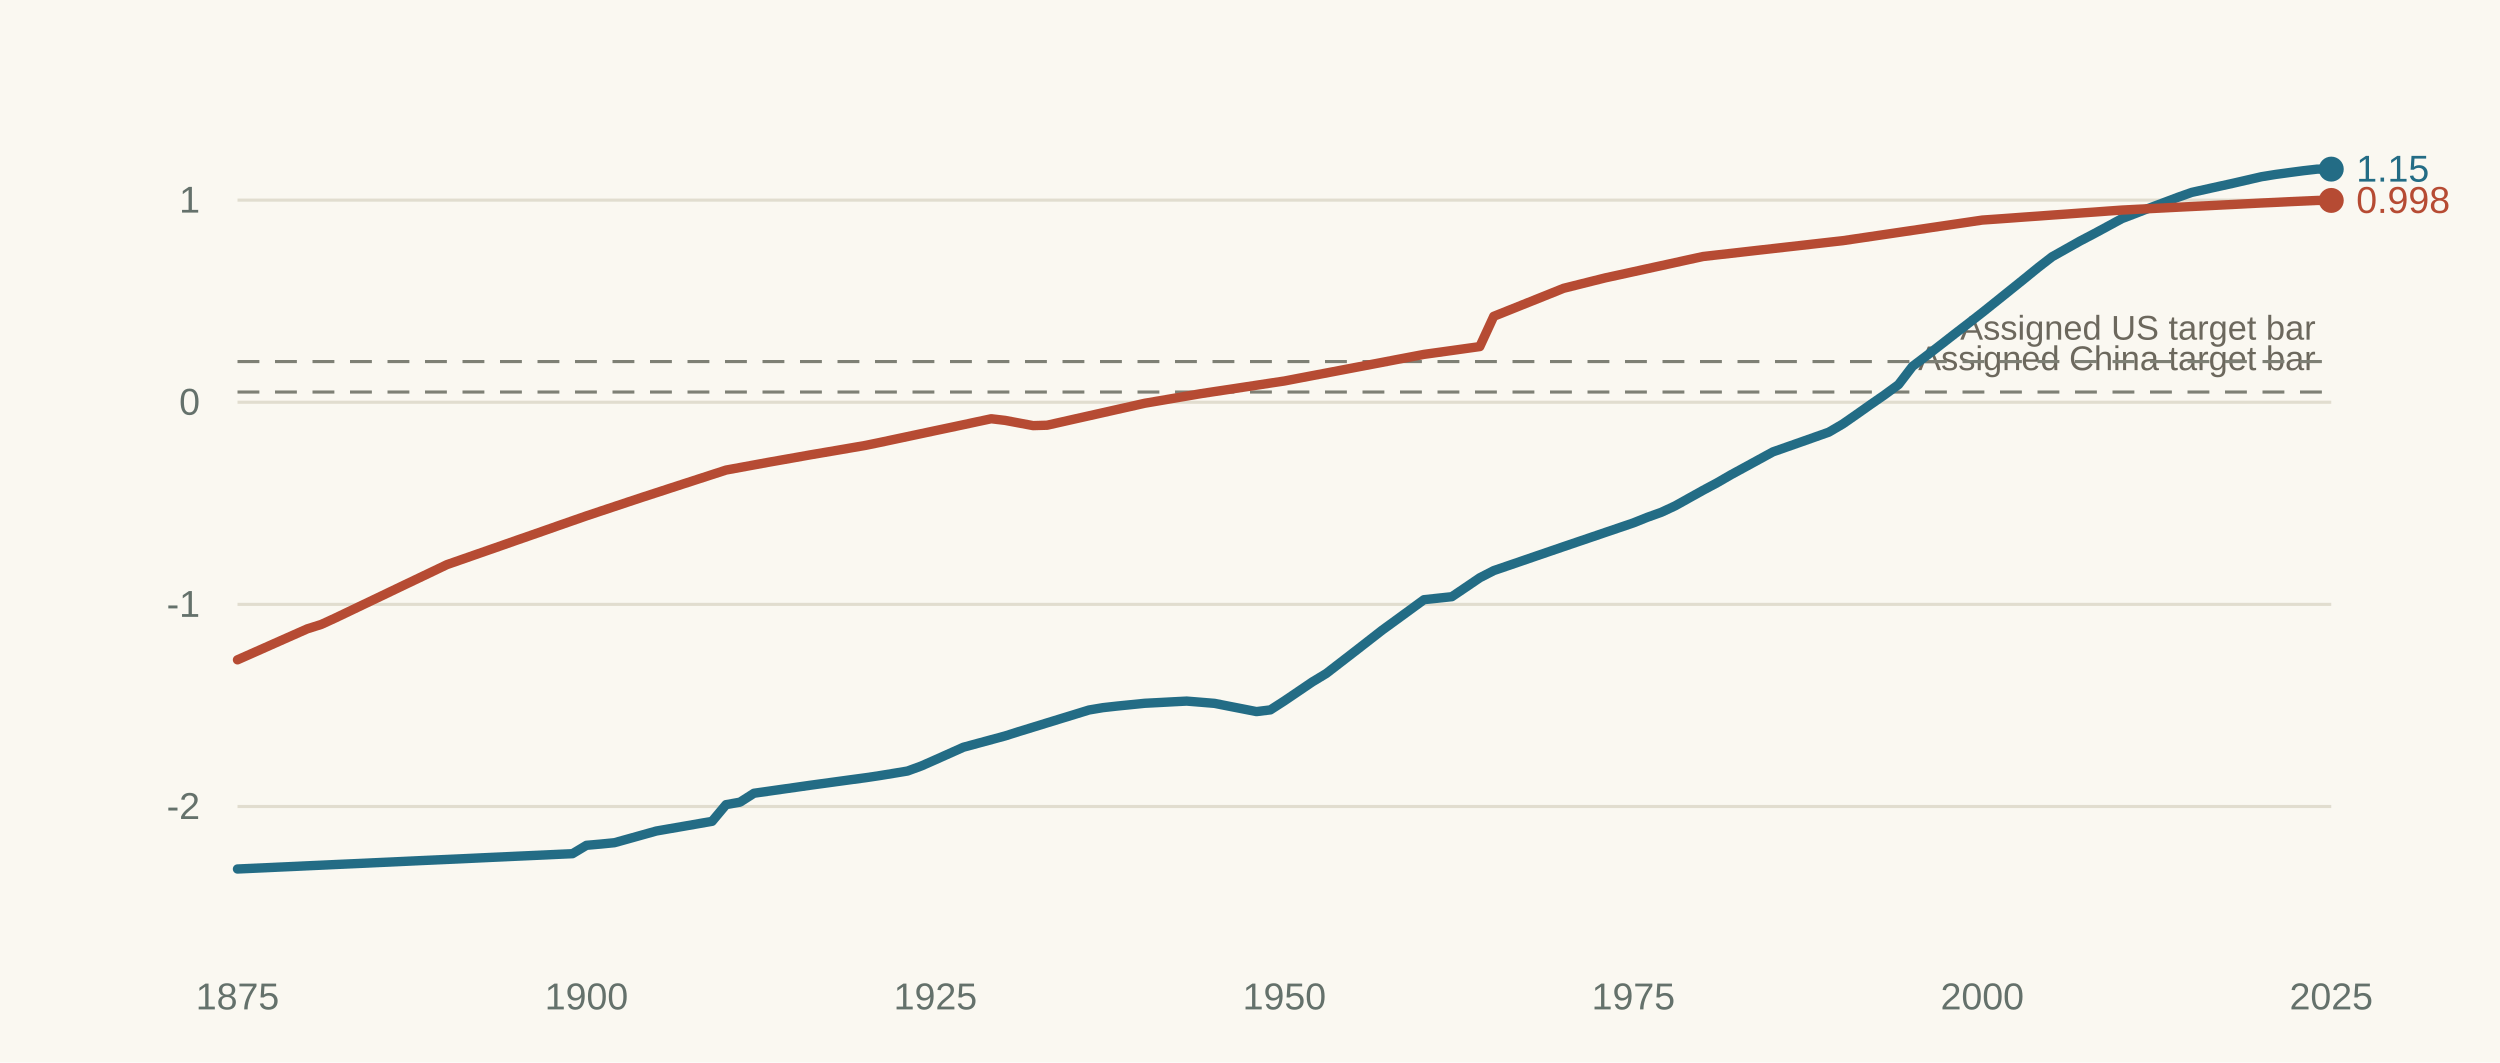
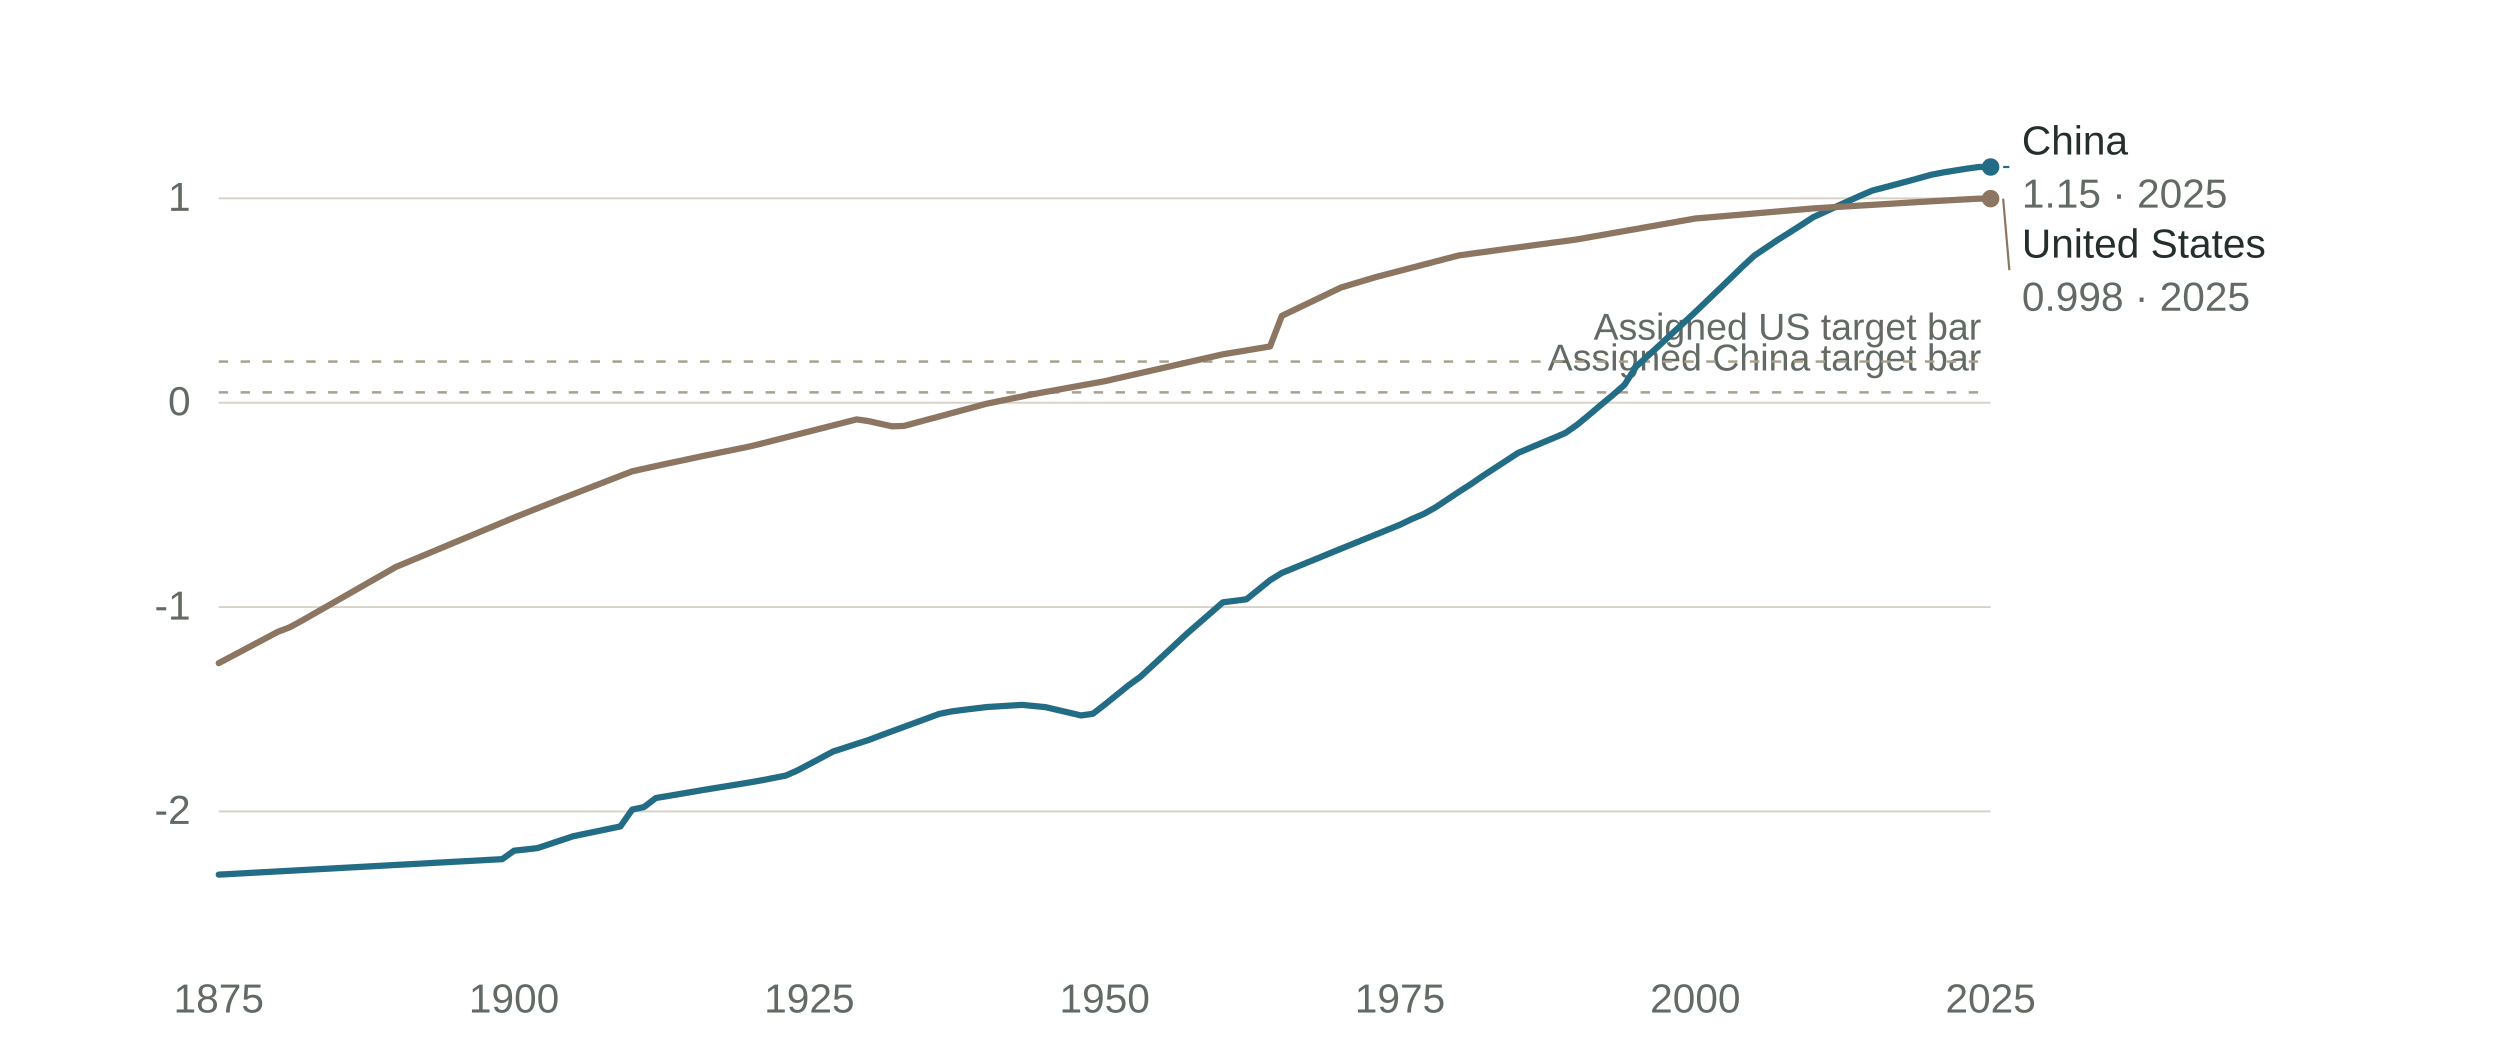
<svg xmlns="http://www.w3.org/2000/svg" viewBox="0 0 800 340" role="img" aria-labelledby="title">
-   <rect width="800" height="340" fill="#faf8f1" />
-   <path d="M76 258.08H746" stroke="#e1ddcf" fill="none" />
-   <text x="64.00" y="262.08" text-anchor="end" fill="#64716b" font-size="12" font-family="Arial,sans-serif">-2</text>
-   <path d="M76 193.40H746" stroke="#e1ddcf" fill="none" />
-   <text x="64.00" y="197.40" text-anchor="end" fill="#64716b" font-size="12" font-family="Arial,sans-serif">-1</text>
-   <path d="M76 128.72H746" stroke="#e1ddcf" fill="none" />
-   <text x="64.00" y="132.72" text-anchor="end" fill="#64716b" font-size="12" font-family="Arial,sans-serif">0</text>
-   <path d="M76 64.04H746" stroke="#e1ddcf" fill="none" />
-   <text x="64.00" y="68.04" text-anchor="end" fill="#64716b" font-size="12" font-family="Arial,sans-serif">1</text>
-   <text x="76.00" y="323.00" text-anchor="middle" fill="#64716b" font-size="12" font-family="Arial,sans-serif">1875</text>
-   <text x="187.67" y="323.00" text-anchor="middle" fill="#64716b" font-size="12" font-family="Arial,sans-serif">1900</text>
-   <text x="299.33" y="323.00" text-anchor="middle" fill="#64716b" font-size="12" font-family="Arial,sans-serif">1925</text>
-   <text x="411.00" y="323.00" text-anchor="middle" fill="#64716b" font-size="12" font-family="Arial,sans-serif">1950</text>
-   <text x="522.67" y="323.00" text-anchor="middle" fill="#64716b" font-size="12" font-family="Arial,sans-serif">1975</text>
-   <text x="634.33" y="323.00" text-anchor="middle" fill="#64716b" font-size="12" font-family="Arial,sans-serif">2000</text>
-   <text x="746.00" y="323.00" text-anchor="middle" fill="#64716b" font-size="12" font-family="Arial,sans-serif">2025</text>
-   <path d="M76 125.45H746" stroke="#7e8075" stroke-dasharray="7 5" fill="none" />
-   <text x="741.00" y="118.45" text-anchor="end" fill="#6c685d" font-size="11" font-family="Arial,sans-serif">Assigned China target bar</text>
-   <path d="M76 115.70H746" stroke="#7e8075" stroke-dasharray="7 5" fill="none" />
-   <text x="741.00" y="108.70" text-anchor="end" fill="#6c685d" font-size="11" font-family="Arial,sans-serif">Assigned US target bar</text>
-   <path d="M76.00,278.08 L80.47,277.88 L84.93,277.68 L89.40,277.47 L93.87,277.27 L98.33,277.06 L102.80,276.86 L107.27,276.65 L111.73,276.45 L116.20,276.25 L120.67,276.04 L125.13,275.84 L129.60,275.63 L134.07,275.42 L138.53,275.22 L143.00,275.02 L147.47,274.82 L151.93,274.61 L156.40,274.40 L160.87,274.20 L165.33,273.99 L169.80,273.79 L174.27,273.59 L178.73,273.38 L183.20,273.18 L187.67,270.50 L192.13,270.11 L196.60,269.67 L201.07,268.43 L205.53,267.18 L210.00,265.93 L214.47,265.15 L218.93,264.38 L223.40,263.60 L227.87,262.82 L232.33,257.49 L236.80,256.69 L241.27,253.84 L245.73,253.21 L250.20,252.57 L254.67,251.94 L259.13,251.30 L263.60,250.69 L268.07,250.08 L272.53,249.47 L277.00,248.87 L281.47,248.20 L285.93,247.47 L290.40,246.73 L294.87,245.09 L299.33,243.12 L303.80,241.12 L308.27,239.12 L312.73,237.91 L317.20,236.70 L321.67,235.49 L326.13,234.07 L330.60,232.70 L335.07,231.32 L339.53,229.95 L344.00,228.58 L348.47,227.20 L352.93,226.45 L357.40,225.95 L361.87,225.50 L366.33,225.05 L370.80,224.82 L375.27,224.58 L379.73,224.35 L384.20,224.71 L388.67,225.08 L393.13,225.96 L397.60,226.83 L402.07,227.71 L406.53,227.16 L411.00,224.28 L415.47,221.25 L419.93,218.22 L424.40,215.52 L428.87,212.07 L433.33,208.63 L437.80,205.15 L442.27,201.67 L446.73,198.43 L451.20,195.17 L455.67,191.90 L460.13,191.42 L464.60,190.94 L469.07,187.92 L473.53,184.89 L478.00,182.59 L482.47,181.06 L486.93,179.53 L491.40,177.99 L495.87,176.46 L500.33,174.93 L504.80,173.41 L509.27,171.89 L513.73,170.37 L518.20,168.85 L522.67,167.33 L527.13,165.54 L531.60,163.94 L536.07,161.86 L540.53,159.37 L545.00,156.88 L549.47,154.49 L553.93,151.91 L558.40,149.48 L562.87,147.04 L567.33,144.60 L571.80,143.03 L576.27,141.46 L580.73,139.88 L585.20,138.30 L589.67,135.69 L594.13,132.59 L598.60,129.44 L603.07,126.34 L607.53,123.07 L612.00,117.23 L616.47,113.85 L620.93,110.41 L625.40,106.92 L629.87,103.49 L634.33,100.01 L638.80,96.43 L643.27,92.85 L647.73,89.26 L652.20,85.62 L656.67,82.16 L661.13,79.66 L665.60,77.14 L670.07,74.80 L674.53,72.39 L679.00,69.96 L683.47,68.26 L687.93,66.52 L692.40,64.84 L696.87,63.15 L701.33,61.57 L705.80,60.58 L710.27,59.59 L714.73,58.61 L719.20,57.58 L723.67,56.55 L728.13,55.83 L732.60,55.22 L737.07,54.63 L741.53,54.12 L746.00,54.12" fill="none" stroke="#236c85" stroke-width="3" stroke-linecap="round" stroke-linejoin="round" />
-   <circle cx="746.00" cy="54.12" r="4" fill="#236c85" />
-   <text x="754.00" y="58.12" text-anchor="start" fill="#236c85" font-size="12" font-family="Arial,sans-serif">1.15</text>
-   <path d="M76.00,211.14 L80.47,209.16 L84.93,207.18 L89.40,205.19 L93.87,203.21 L98.33,201.23 L102.80,199.82 L107.27,197.77 L111.73,195.64 L116.20,193.50 L120.67,191.37 L125.13,189.23 L129.60,187.09 L134.07,184.96 L138.53,182.83 L143.00,180.69 L147.47,179.13 L151.93,177.57 L156.40,176.01 L160.87,174.45 L165.33,172.88 L169.80,171.33 L174.27,169.77 L178.73,168.20 L183.20,166.64 L187.67,165.08 L192.13,163.59 L196.60,162.10 L201.07,160.61 L205.53,159.13 L210.00,157.68 L214.47,156.22 L218.93,154.77 L223.40,153.32 L227.87,151.87 L232.33,150.42 L236.80,149.60 L241.27,148.78 L245.73,147.96 L250.20,147.17 L254.67,146.38 L259.13,145.58 L263.60,144.82 L268.07,144.06 L272.53,143.29 L277.00,142.52 L281.47,141.60 L285.93,140.65 L290.40,139.70 L294.87,138.75 L299.33,137.80 L303.80,136.86 L308.27,135.91 L312.73,134.95 L317.20,134.00 L321.67,134.53 L326.13,135.37 L330.60,136.20 L335.07,136.07 L339.53,135.07 L344.00,134.06 L348.47,133.06 L352.93,132.06 L357.40,131.05 L361.87,130.05 L366.33,129.04 L370.80,128.28 L375.27,127.51 L379.73,126.75 L384.20,125.98 L388.67,125.30 L393.13,124.63 L397.60,123.95 L402.07,123.27 L406.53,122.59 L411.00,121.92 L415.47,121.06 L419.93,120.21 L424.40,119.36 L428.87,118.51 L433.33,117.66 L437.80,116.81 L442.27,115.96 L446.73,115.10 L451.20,114.25 L455.67,113.40 L460.13,112.78 L464.60,112.16 L469.07,111.53 L473.53,110.91 L478.00,101.22 L482.47,99.43 L486.93,97.64 L491.40,95.85 L495.87,94.06 L500.33,92.26 L504.80,91.14 L509.27,90.02 L513.73,88.91 L518.20,87.94 L522.67,86.96 L527.13,85.98 L531.60,85.01 L536.07,84.03 L540.53,83.05 L545.00,82.08 L549.47,81.57 L553.93,81.07 L558.40,80.56 L562.87,80.05 L567.33,79.55 L571.80,79.04 L576.27,78.54 L580.73,78.03 L585.20,77.52 L589.67,77.02 L594.13,76.36 L598.60,75.70 L603.07,75.04 L607.53,74.38 L612.00,73.72 L616.47,73.06 L620.93,72.40 L625.40,71.74 L629.87,71.08 L634.33,70.42 L638.80,70.11 L643.27,69.79 L647.73,69.46 L652.20,69.15 L656.67,68.82 L661.13,68.51 L665.60,68.18 L670.07,67.87 L674.53,67.54 L679.00,67.22 L683.47,66.99 L687.93,66.77 L692.40,66.54 L696.87,66.31 L701.33,66.09 L705.80,65.87 L710.27,65.64 L714.73,65.42 L719.20,65.19 L723.67,64.96 L728.13,64.76 L732.60,64.54 L737.07,64.34 L741.53,64.14 L746.00,64.14" fill="none" stroke="#b64b33" stroke-width="3" stroke-linecap="round" stroke-linejoin="round" />
-   <circle cx="746.00" cy="64.14" r="4" fill="#b64b33" />
-   <text x="754.00" y="68.14" text-anchor="start" fill="#b64b33" font-size="12" font-family="Arial,sans-serif">0.998</text>
+   <path d="M70 259.66H637" stroke="#d6d1c4" stroke-width=".6" fill="none" />
+   <text x="61.00" y="263.66" text-anchor="end" fill="#626b63" font-size="13" font-family="Arial,sans-serif">-2</text>
+   <path d="M70 194.27H637" stroke="#d6d1c4" stroke-width=".6" fill="none" />
+   <text x="61.00" y="198.27" text-anchor="end" fill="#626b63" font-size="13" font-family="Arial,sans-serif">-1</text>
+   <path d="M70 128.87H637" stroke="#d6d1c4" stroke-width=".6" fill="none" />
+   <text x="61.00" y="132.87" text-anchor="end" fill="#626b63" font-size="13" font-family="Arial,sans-serif">0</text>
+   <path d="M70 63.47H637" stroke="#d6d1c4" stroke-width=".6" fill="none" />
+   <text x="61.00" y="67.47" text-anchor="end" fill="#626b63" font-size="13" font-family="Arial,sans-serif">1</text>
+   <text x="70.00" y="324.00" text-anchor="middle" fill="#626b63" font-size="13" font-family="Arial,sans-serif">1875</text>
+   <text x="164.50" y="324.00" text-anchor="middle" fill="#626b63" font-size="13" font-family="Arial,sans-serif">1900</text>
+   <text x="259.00" y="324.00" text-anchor="middle" fill="#626b63" font-size="13" font-family="Arial,sans-serif">1925</text>
+   <text x="353.50" y="324.00" text-anchor="middle" fill="#626b63" font-size="13" font-family="Arial,sans-serif">1950</text>
+   <text x="448.00" y="324.00" text-anchor="middle" fill="#626b63" font-size="13" font-family="Arial,sans-serif">1975</text>
+   <text x="542.50" y="324.00" text-anchor="middle" fill="#626b63" font-size="13" font-family="Arial,sans-serif">2000</text>
+   <text x="637.00" y="324.00" text-anchor="middle" fill="#626b63" font-size="13" font-family="Arial,sans-serif">2025</text>
+   <path d="M70 125.56H637" stroke="#a9a18e" stroke-width=".8" stroke-dasharray="3 4" fill="none" />
+   <text x="634.00" y="118.56" text-anchor="end" fill="#626b63" font-size="12" font-family="Arial,sans-serif">Assigned China target bar</text>
+   <path d="M70 115.70H637" stroke="#a9a18e" stroke-width=".8" stroke-dasharray="3 4" fill="none" />
+   <text x="634.00" y="108.70" text-anchor="end" fill="#626b63" font-size="12" font-family="Arial,sans-serif">Assigned US target bar</text>
+   <path d="M70.00,279.88 L73.78,279.68 L77.56,279.47 L81.34,279.26 L85.12,279.06 L88.90,278.85 L92.68,278.65 L96.46,278.44 L100.24,278.23 L104.02,278.03 L107.80,277.82 L111.58,277.61 L115.36,277.41 L119.14,277.20 L122.92,276.99 L126.70,276.78 L130.48,276.58 L134.26,276.37 L138.04,276.16 L141.82,275.96 L145.60,275.75 L149.38,275.55 L153.16,275.34 L156.94,275.13 L160.72,274.93 L164.50,272.22 L168.28,271.82 L172.06,271.38 L175.84,270.12 L179.62,268.86 L183.40,267.60 L187.18,266.81 L190.96,266.03 L194.74,265.24 L198.52,264.46 L202.30,259.07 L206.08,258.26 L209.86,255.37 L213.64,254.73 L217.42,254.09 L221.20,253.45 L224.98,252.80 L228.76,252.19 L232.54,251.57 L236.32,250.96 L240.10,250.34 L243.88,249.67 L247.66,248.93 L251.44,248.19 L255.22,246.52 L259.00,244.53 L262.78,242.51 L266.56,240.49 L270.34,239.27 L274.12,238.04 L277.90,236.82 L281.68,235.39 L285.46,233.99 L289.24,232.61 L293.02,231.22 L296.80,229.83 L300.58,228.44 L304.36,227.68 L308.14,227.17 L311.92,226.72 L315.70,226.26 L319.48,226.03 L323.26,225.79 L327.04,225.56 L330.82,225.92 L334.60,226.29 L338.38,227.18 L342.16,228.06 L345.94,228.95 L349.72,228.40 L353.50,225.49 L357.28,222.42 L361.06,219.36 L364.84,216.63 L368.62,213.15 L372.40,209.66 L376.18,206.14 L379.96,202.63 L383.74,199.35 L387.52,196.05 L391.30,192.75 L395.08,192.26 L398.86,191.77 L402.64,188.72 L406.42,185.66 L410.20,183.33 L413.98,181.79 L417.76,180.24 L421.54,178.69 L425.32,177.14 L429.10,175.59 L432.88,174.06 L436.66,172.52 L440.44,170.98 L444.22,169.45 L448.00,167.91 L451.78,166.09 L455.56,164.48 L459.34,162.37 L463.12,159.86 L466.90,157.34 L470.68,154.92 L474.46,152.32 L478.24,149.85 L482.02,147.39 L485.80,144.92 L489.58,143.33 L493.36,141.74 L497.14,140.16 L500.92,138.55 L504.70,135.91 L508.48,132.79 L512.26,129.59 L516.04,126.46 L519.82,123.16 L523.60,117.25 L527.38,113.83 L531.16,110.36 L534.94,106.83 L538.72,103.36 L542.50,99.84 L546.28,96.22 L550.06,92.60 L553.84,88.97 L557.62,85.29 L561.40,81.79 L565.18,79.26 L568.96,76.71 L572.74,74.35 L576.52,71.92 L580.30,69.46 L584.08,67.74 L587.86,65.98 L591.64,64.28 L595.42,62.57 L599.20,60.97 L602.98,59.98 L606.76,58.98 L610.54,57.98 L614.32,56.94 L618.10,55.90 L621.88,55.17 L625.66,54.56 L629.44,53.96 L633.22,53.44 L637.00,53.44" fill="none" stroke="#236c85" stroke-width="2" stroke-linecap="round" stroke-linejoin="round" />
+   <circle cx="637.00" cy="53.44" r="2.8" fill="#236c85" />
+   <path d="M70.00,212.20 L73.78,210.20 L77.56,208.20 L81.34,206.19 L85.12,204.19 L88.90,202.18 L92.68,200.75 L96.46,198.69 L100.24,196.53 L104.02,194.37 L107.80,192.21 L111.58,190.05 L115.36,187.89 L119.14,185.73 L122.92,183.57 L126.70,181.41 L130.48,179.84 L134.26,178.26 L138.04,176.68 L141.82,175.10 L145.60,173.52 L149.38,171.95 L153.16,170.37 L156.94,168.79 L160.72,167.21 L164.50,165.63 L168.28,164.12 L172.06,162.62 L175.84,161.12 L179.62,159.61 L183.40,158.15 L187.18,156.67 L190.96,155.21 L194.74,153.74 L198.52,152.27 L202.30,150.81 L206.08,149.98 L209.86,149.15 L213.64,148.32 L217.42,147.53 L221.20,146.72 L224.98,145.92 L228.76,145.15 L232.54,144.37 L236.32,143.60 L240.10,142.82 L243.88,141.90 L247.66,140.93 L251.44,139.97 L255.22,139.01 L259.00,138.05 L262.78,137.09 L266.56,136.13 L270.34,135.17 L274.12,134.21 L277.90,134.75 L281.68,135.59 L285.46,136.43 L289.24,136.30 L293.02,135.29 L296.80,134.27 L300.58,133.26 L304.36,132.24 L308.14,131.23 L311.92,130.21 L315.70,129.19 L319.48,128.42 L323.26,127.64 L327.04,126.87 L330.82,126.10 L334.60,125.41 L338.38,124.73 L342.16,124.04 L345.94,123.35 L349.72,122.67 L353.50,121.99 L357.28,121.12 L361.06,120.26 L364.84,119.40 L368.62,118.54 L372.40,117.68 L376.18,116.82 L379.96,115.96 L383.74,115.10 L387.52,114.24 L391.30,113.38 L395.08,112.75 L398.86,112.13 L402.64,111.49 L406.42,110.86 L410.20,101.06 L413.98,99.25 L417.76,97.44 L421.54,95.63 L425.32,93.82 L429.10,92.01 L432.88,90.87 L436.66,89.74 L440.44,88.62 L444.22,87.63 L448.00,86.65 L451.78,85.66 L455.56,84.67 L459.34,83.68 L463.12,82.70 L466.90,81.72 L470.68,81.20 L474.46,80.69 L478.24,80.18 L482.02,79.66 L485.80,79.15 L489.58,78.64 L493.36,78.13 L497.14,77.62 L500.92,77.11 L504.70,76.60 L508.48,75.93 L512.26,75.26 L516.04,74.59 L519.82,73.93 L523.60,73.26 L527.38,72.59 L531.16,71.93 L534.94,71.26 L538.72,70.59 L542.50,69.92 L546.28,69.60 L550.06,69.28 L553.84,68.96 L557.62,68.64 L561.40,68.31 L565.18,67.99 L568.96,67.66 L572.74,67.34 L576.52,67.01 L580.30,66.69 L584.08,66.46 L587.86,66.23 L591.64,66.00 L595.42,65.77 L599.20,65.55 L602.98,65.32 L606.76,65.09 L610.54,64.86 L614.32,64.63 L618.10,64.41 L621.88,64.20 L625.66,63.98 L629.44,63.77 L633.22,63.57 L637.00,63.57" fill="none" stroke="#8c7561" stroke-width="2" stroke-linecap="round" stroke-linejoin="round" />
+   <circle cx="637.00" cy="63.57" r="2.8" fill="#8c7561" />
+   <path d="M641.00 53.44L643 53.44" stroke="#236c85" stroke-width=".7" fill="none" />
+   <text x="647.00" y="49.44" text-anchor="start" fill="#242e2c" font-size="13" font-family="Arial,sans-serif">China</text>
+   <text x="647.00" y="66.44" text-anchor="start" fill="#626b63" font-size="13" font-family="Arial,sans-serif">1.15 · 2025</text>
+   <path d="M641.00 63.57L643 86.44" stroke="#8c7561" stroke-width=".7" fill="none" />
+   <text x="647.00" y="82.44" text-anchor="start" fill="#242e2c" font-size="13" font-family="Arial,sans-serif">United States</text>
+   <text x="647.00" y="99.44" text-anchor="start" fill="#626b63" font-size="13" font-family="Arial,sans-serif">0.998 · 2025</text>
</svg>
